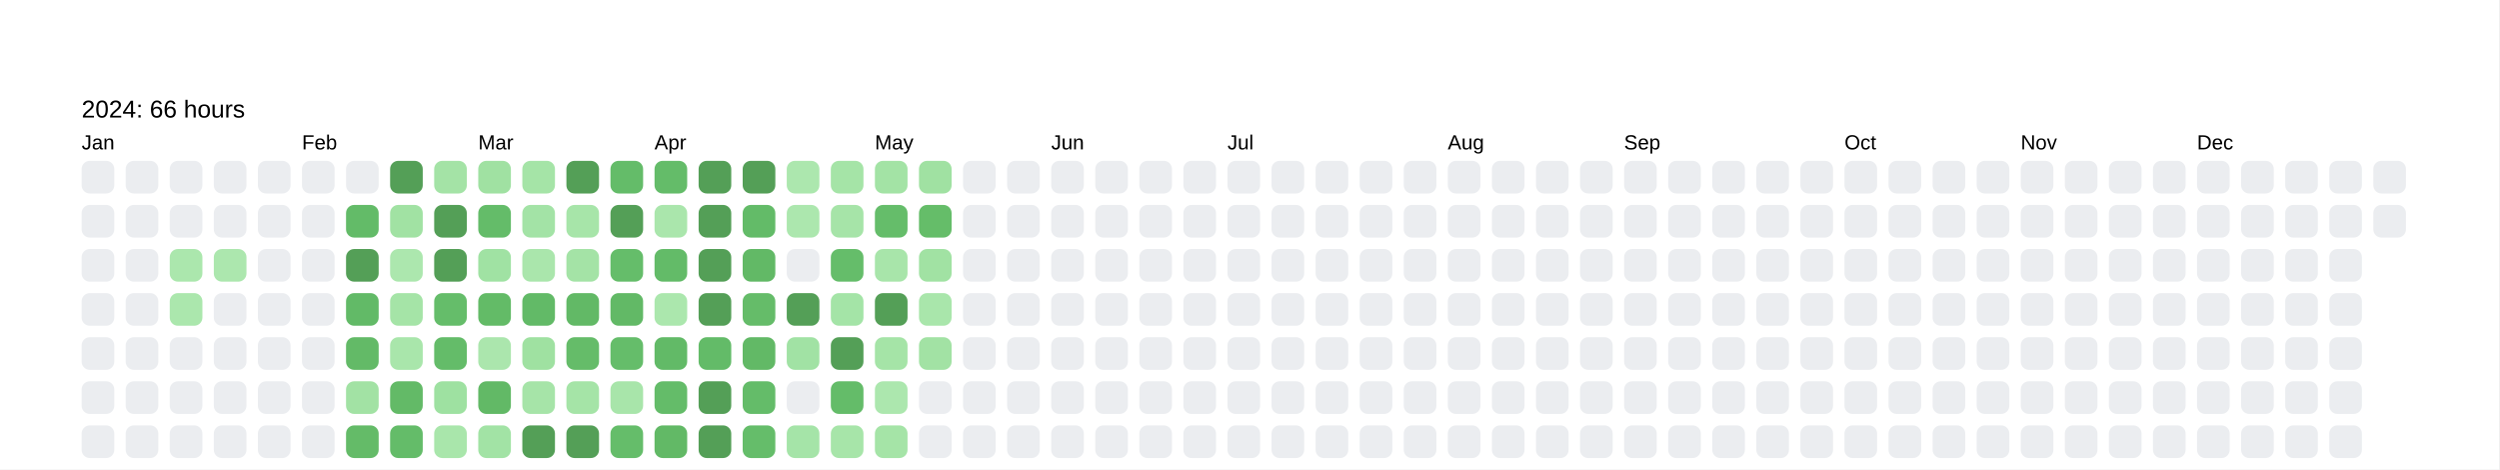
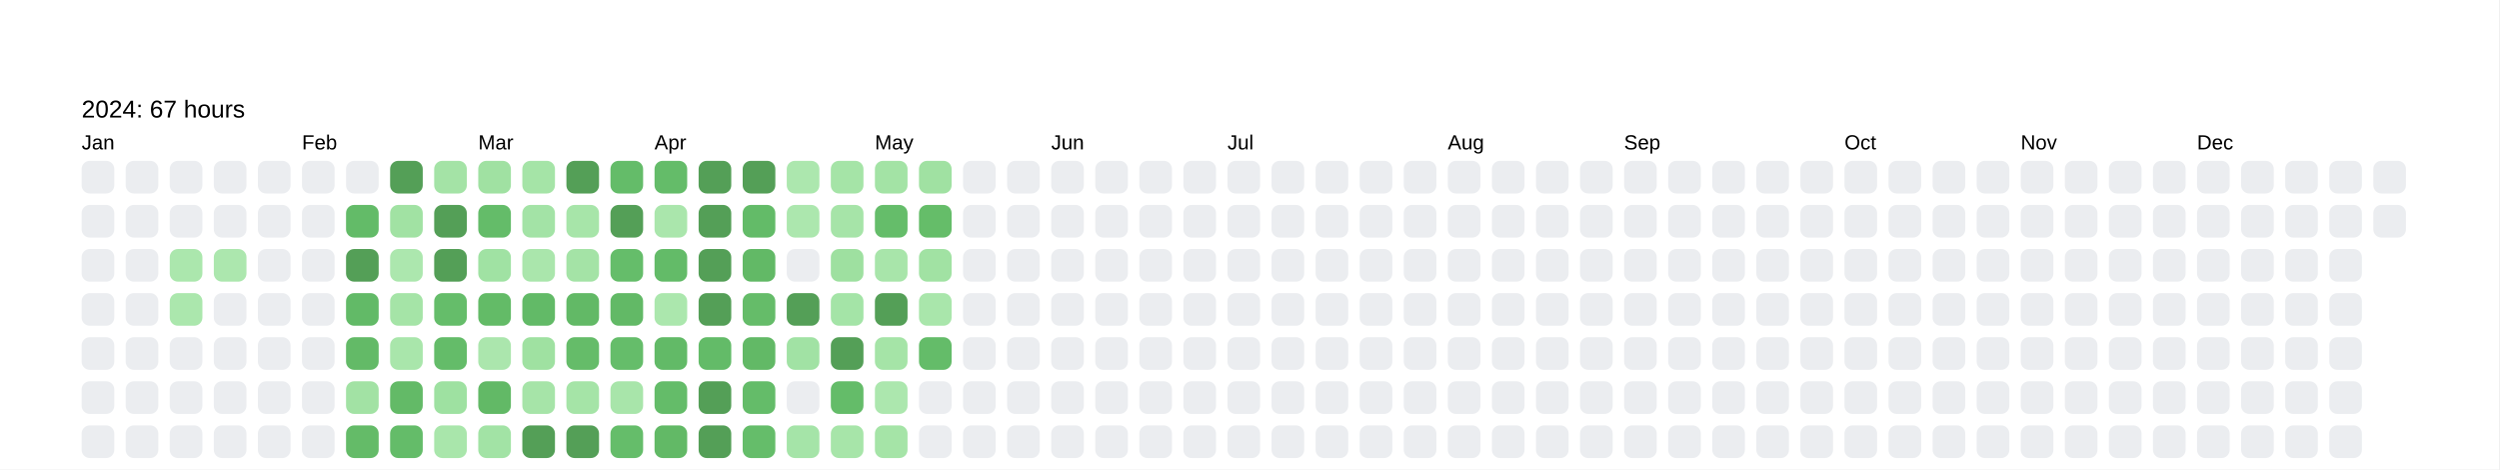
<svg xmlns="http://www.w3.org/2000/svg" baseProfile="full" height="57.5mm" version="1.1" viewBox="0,0,306.2,57.5" width="306.2mm">
  <defs />
  <rect fill="#FFFFFF" height="57.5" width="306.2" x="0" y="0" />
  <text fill="#000000" style="font-size:6px; font-family:Arial; font-weight:bold;" x="10" y="10" />
-   <text fill="#000000" style="font-size:3px; font-family:Arial;" x="10" y="14.4">2024: 66 hours</text>
+   <text fill="#000000" style="font-size:3px; font-family:Arial;" x="10" y="14.4">2024: 67 hours</text>
  <text fill="#000000" style="font-size:2.5px; font-family:Arial" x="10" y="18.3">Jan</text>
  <rect fill="#EBEDF0" height="4" rx="1" ry="1" width="4" x="10" y="19.7" />
  <rect fill="#EBEDF0" height="4" rx="1" ry="1" width="4" x="10" y="25.1" />
  <rect fill="#EBEDF0" height="4" rx="1" ry="1" width="4" x="10" y="30.5" />
  <rect fill="#EBEDF0" height="4" rx="1" ry="1" width="4" x="10" y="35.9" />
  <rect fill="#EBEDF0" height="4" rx="1" ry="1" width="4" x="10" y="41.3" />
  <rect fill="#EBEDF0" height="4" rx="1" ry="1" width="4" x="10" y="46.7" />
  <rect fill="#EBEDF0" height="4" rx="1" ry="1" width="4" x="10" y="52.1" />
  <rect fill="#EBEDF0" height="4" rx="1" ry="1" width="4" x="15.4" y="19.7" />
  <rect fill="#EBEDF0" height="4" rx="1" ry="1" width="4" x="15.4" y="25.1" />
  <rect fill="#EBEDF0" height="4" rx="1" ry="1" width="4" x="15.4" y="30.5" />
  <rect fill="#EBEDF0" height="4" rx="1" ry="1" width="4" x="15.4" y="35.9" />
  <rect fill="#EBEDF0" height="4" rx="1" ry="1" width="4" x="15.4" y="41.3" />
  <rect fill="#EBEDF0" height="4" rx="1" ry="1" width="4" x="15.4" y="46.7" />
  <rect fill="#EBEDF0" height="4" rx="1" ry="1" width="4" x="15.4" y="52.1" />
  <rect fill="#EBEDF0" height="4" rx="1" ry="1" width="4" x="20.8" y="19.7" />
  <rect fill="#EBEDF0" height="4" rx="1" ry="1" width="4" x="20.8" y="25.1" />
  <rect fill="#abe7ad" height="4" rx="1" ry="1" width="4" x="20.8" y="30.5" />
  <rect fill="#abe7ad" height="4" rx="1" ry="1" width="4" x="20.8" y="35.9" />
  <rect fill="#EBEDF0" height="4" rx="1" ry="1" width="4" x="20.8" y="41.3" />
  <rect fill="#EBEDF0" height="4" rx="1" ry="1" width="4" x="20.8" y="46.7" />
  <rect fill="#EBEDF0" height="4" rx="1" ry="1" width="4" x="20.8" y="52.1" />
  <rect fill="#EBEDF0" height="4" rx="1" ry="1" width="4" x="26.2" y="19.7" />
  <rect fill="#EBEDF0" height="4" rx="1" ry="1" width="4" x="26.2" y="25.1" />
  <rect fill="#ace7ae" height="4" rx="1" ry="1" width="4" x="26.2" y="30.5" />
  <rect fill="#EBEDF0" height="4" rx="1" ry="1" width="4" x="26.2" y="35.9" />
  <rect fill="#EBEDF0" height="4" rx="1" ry="1" width="4" x="26.2" y="41.3" />
  <rect fill="#EBEDF0" height="4" rx="1" ry="1" width="4" x="26.2" y="46.7" />
  <rect fill="#EBEDF0" height="4" rx="1" ry="1" width="4" x="26.2" y="52.1" />
  <rect fill="#EBEDF0" height="4" rx="1" ry="1" width="4" x="31.6" y="19.7" />
  <rect fill="#EBEDF0" height="4" rx="1" ry="1" width="4" x="31.6" y="25.1" />
  <rect fill="#EBEDF0" height="4" rx="1" ry="1" width="4" x="31.6" y="30.5" />
  <rect fill="#EBEDF0" height="4" rx="1" ry="1" width="4" x="31.6" y="35.9" />
  <rect fill="#EBEDF0" height="4" rx="1" ry="1" width="4" x="31.6" y="41.3" />
  <rect fill="#EBEDF0" height="4" rx="1" ry="1" width="4" x="31.6" y="46.7" />
  <rect fill="#EBEDF0" height="4" rx="1" ry="1" width="4" x="31.6" y="52.1" />
  <text fill="#000000" style="font-size:2.5px; font-family:Arial" x="37.0" y="18.3">Feb</text>
  <rect fill="#EBEDF0" height="4" rx="1" ry="1" width="4" x="37.0" y="19.7" />
  <rect fill="#EBEDF0" height="4" rx="1" ry="1" width="4" x="37.0" y="25.1" />
  <rect fill="#EBEDF0" height="4" rx="1" ry="1" width="4" x="37.0" y="30.5" />
  <rect fill="#EBEDF0" height="4" rx="1" ry="1" width="4" x="37.0" y="35.9" />
  <rect fill="#EBEDF0" height="4" rx="1" ry="1" width="4" x="37.0" y="41.3" />
  <rect fill="#EBEDF0" height="4" rx="1" ry="1" width="4" x="37.0" y="46.7" />
  <rect fill="#EBEDF0" height="4" rx="1" ry="1" width="4" x="37.0" y="52.1" />
  <rect fill="#EBEDF0" height="4" rx="1" ry="1" width="4" x="42.4" y="19.7" />
  <rect fill="#63bb68" height="4" rx="1" ry="1" width="4" x="42.4" y="25.1" />
  <rect fill="#549F57" height="4" rx="1" ry="1" width="4" x="42.4" y="30.5" />
  <rect fill="#62ba67" height="4" rx="1" ry="1" width="4" x="42.4" y="35.9" />
  <rect fill="#63ba67" height="4" rx="1" ry="1" width="4" x="42.4" y="41.3" />
  <rect fill="#a2e2a4" height="4" rx="1" ry="1" width="4" x="42.4" y="46.7" />
  <rect fill="#64bb68" height="4" rx="1" ry="1" width="4" x="42.4" y="52.1" />
  <rect fill="#549F57" height="4" rx="1" ry="1" width="4" x="47.8" y="19.7" />
  <rect fill="#a1e2a3" height="4" rx="1" ry="1" width="4" x="47.8" y="25.1" />
  <rect fill="#ace7ae" height="4" rx="1" ry="1" width="4" x="47.8" y="30.5" />
  <rect fill="#a5e4a7" height="4" rx="1" ry="1" width="4" x="47.8" y="35.9" />
  <rect fill="#a9e6ab" height="4" rx="1" ry="1" width="4" x="47.8" y="41.3" />
  <rect fill="#63ba67" height="4" rx="1" ry="1" width="4" x="47.8" y="46.7" />
  <rect fill="#64bc69" height="4" rx="1" ry="1" width="4" x="47.8" y="52.1" />
  <rect fill="#a4e3a6" height="4" rx="1" ry="1" width="4" x="53.2" y="19.7" />
  <rect fill="#549F57" height="4" rx="1" ry="1" width="4" x="53.2" y="25.1" />
  <rect fill="#549F57" height="4" rx="1" ry="1" width="4" x="53.2" y="30.5" />
  <rect fill="#65bd6a" height="4" rx="1" ry="1" width="4" x="53.2" y="35.9" />
  <rect fill="#64bc69" height="4" rx="1" ry="1" width="4" x="53.2" y="41.3" />
  <rect fill="#9ee1a1" height="4" rx="1" ry="1" width="4" x="53.2" y="46.7" />
  <rect fill="#a9e6ab" height="4" rx="1" ry="1" width="4" x="53.2" y="52.1" />
  <text fill="#000000" style="font-size:2.5px; font-family:Arial" x="58.6" y="18.3">Mar</text>
  <rect fill="#a0e1a2" height="4" rx="1" ry="1" width="4" x="58.6" y="19.7" />
  <rect fill="#64bc69" height="4" rx="1" ry="1" width="4" x="58.6" y="25.1" />
  <rect fill="#a0e2a3" height="4" rx="1" ry="1" width="4" x="58.6" y="30.5" />
  <rect fill="#63bb67" height="4" rx="1" ry="1" width="4" x="58.6" y="35.9" />
  <rect fill="#abe6ad" height="4" rx="1" ry="1" width="4" x="58.6" y="41.3" />
  <rect fill="#62b966" height="4" rx="1" ry="1" width="4" x="58.6" y="46.7" />
  <rect fill="#a2e3a5" height="4" rx="1" ry="1" width="4" x="58.6" y="52.1" />
  <rect fill="#a5e4a7" height="4" rx="1" ry="1" width="4" x="64" y="19.7" />
  <rect fill="#a3e3a6" height="4" rx="1" ry="1" width="4" x="64" y="25.1" />
  <rect fill="#aae6ac" height="4" rx="1" ry="1" width="4" x="64" y="30.5" />
  <rect fill="#62ba67" height="4" rx="1" ry="1" width="4" x="64" y="35.9" />
  <rect fill="#9fe1a1" height="4" rx="1" ry="1" width="4" x="64" y="41.3" />
  <rect fill="#a6e4a8" height="4" rx="1" ry="1" width="4" x="64" y="46.7" />
  <rect fill="#549F57" height="4" rx="1" ry="1" width="4" x="64" y="52.1" />
  <rect fill="#549F57" height="4" rx="1" ry="1" width="4" x="69.4" y="19.7" />
  <rect fill="#a7e5a9" height="4" rx="1" ry="1" width="4" x="69.4" y="25.1" />
  <rect fill="#a4e3a6" height="4" rx="1" ry="1" width="4" x="69.4" y="30.5" />
  <rect fill="#62b966" height="4" rx="1" ry="1" width="4" x="69.4" y="35.9" />
  <rect fill="#65bc69" height="4" rx="1" ry="1" width="4" x="69.4" y="41.3" />
  <rect fill="#a5e4a7" height="4" rx="1" ry="1" width="4" x="69.4" y="46.7" />
  <rect fill="#549F57" height="4" rx="1" ry="1" width="4" x="69.4" y="52.1" />
  <rect fill="#64bc69" height="4" rx="1" ry="1" width="4" x="74.8" y="19.7" />
  <rect fill="#549F57" height="4" rx="1" ry="1" width="4" x="74.8" y="25.1" />
  <rect fill="#65bd6a" height="4" rx="1" ry="1" width="4" x="74.8" y="30.5" />
  <rect fill="#62b966" height="4" rx="1" ry="1" width="4" x="74.8" y="35.9" />
  <rect fill="#65bd6a" height="4" rx="1" ry="1" width="4" x="74.8" y="41.3" />
  <rect fill="#a8e5aa" height="4" rx="1" ry="1" width="4" x="74.8" y="46.7" />
  <rect fill="#65bd6a" height="4" rx="1" ry="1" width="4" x="74.8" y="52.1" />
  <text fill="#000000" style="font-size:2.5px; font-family:Arial" x="80.2" y="18.3">Apr</text>
  <rect fill="#64bc69" height="4" rx="1" ry="1" width="4" x="80.2" y="19.7" />
  <rect fill="#aae6ac" height="4" rx="1" ry="1" width="4" x="80.2" y="25.1" />
  <rect fill="#63bb68" height="4" rx="1" ry="1" width="4" x="80.2" y="30.5" />
  <rect fill="#abe7ad" height="4" rx="1" ry="1" width="4" x="80.2" y="35.9" />
  <rect fill="#62ba67" height="4" rx="1" ry="1" width="4" x="80.2" y="41.3" />
  <rect fill="#64bc69" height="4" rx="1" ry="1" width="4" x="80.2" y="46.7" />
  <rect fill="#62b966" height="4" rx="1" ry="1" width="4" x="80.2" y="52.1" />
  <rect fill="#549F57" height="4" rx="1" ry="1" width="4" x="85.6" y="19.7" />
  <rect fill="#549F57" height="4" rx="1" ry="1" width="4" x="85.6" y="25.1" />
  <rect fill="#549F57" height="4" rx="1" ry="1" width="4" x="85.6" y="30.5" />
  <rect fill="#549F57" height="4" rx="1" ry="1" width="4" x="85.6" y="35.9" />
  <rect fill="#63bb68" height="4" rx="1" ry="1" width="4" x="85.6" y="41.3" />
  <rect fill="#549F57" height="4" rx="1" ry="1" width="4" x="85.6" y="46.7" />
  <rect fill="#549F57" height="4" rx="1" ry="1" width="4" x="85.6" y="52.1" />
  <rect fill="#549F57" height="4" rx="1" ry="1" width="4" x="91" y="19.7" />
  <rect fill="#63bb68" height="4" rx="1" ry="1" width="4" x="91" y="25.1" />
  <rect fill="#62b966" height="4" rx="1" ry="1" width="4" x="91" y="30.5" />
  <rect fill="#65bc69" height="4" rx="1" ry="1" width="4" x="91" y="35.9" />
  <rect fill="#62b966" height="4" rx="1" ry="1" width="4" x="91" y="41.3" />
  <rect fill="#64bc69" height="4" rx="1" ry="1" width="4" x="91" y="46.7" />
  <rect fill="#65bd6a" height="4" rx="1" ry="1" width="4" x="91" y="52.1" />
  <rect fill="#ace7ae" height="4" rx="1" ry="1" width="4" x="96.4" y="19.7" />
  <rect fill="#ace7ae" height="4" rx="1" ry="1" width="4" x="96.4" y="25.1" />
  <rect fill="#EBEDF0" height="4" rx="1" ry="1" width="4" x="96.4" y="30.5" />
  <rect fill="#549F57" height="4" rx="1" ry="1" width="4" x="96.4" y="35.9" />
  <rect fill="#a1e2a4" height="4" rx="1" ry="1" width="4" x="96.4" y="41.3" />
  <rect fill="#EBEDF0" height="4" rx="1" ry="1" width="4" x="96.4" y="46.7" />
  <rect fill="#a5e4a8" height="4" rx="1" ry="1" width="4" x="96.4" y="52.1" />
  <rect fill="#a5e4a7" height="4" rx="1" ry="1" width="4" x="101.8" y="19.7" />
  <rect fill="#a6e4a8" height="4" rx="1" ry="1" width="4" x="101.8" y="25.1" />
-   <rect fill="#65bd6a" height="4" rx="1" ry="1" width="4" x="101.8" y="30.5" />
+   <rect fill="#9ee0a0" height="4" rx="1" ry="1" width="4" x="101.8" y="30.5" />
  <rect fill="#a4e4a7" height="4" rx="1" ry="1" width="4" x="101.8" y="35.9" />
  <rect fill="#549F57" height="4" rx="1" ry="1" width="4" x="101.8" y="41.3" />
  <rect fill="#64bc69" height="4" rx="1" ry="1" width="4" x="101.8" y="46.7" />
  <rect fill="#a7e5a9" height="4" rx="1" ry="1" width="4" x="101.8" y="52.1" />
  <text fill="#000000" style="font-size:2.5px; font-family:Arial" x="107.2" y="18.3">May</text>
  <rect fill="#a3e3a5" height="4" rx="1" ry="1" width="4" x="107.2" y="19.7" />
  <rect fill="#65bd6a" height="4" rx="1" ry="1" width="4" x="107.2" y="25.1" />
  <rect fill="#a8e5aa" height="4" rx="1" ry="1" width="4" x="107.2" y="30.5" />
  <rect fill="#549F57" height="4" rx="1" ry="1" width="4" x="107.2" y="35.9" />
  <rect fill="#a5e4a7" height="4" rx="1" ry="1" width="4" x="107.2" y="41.3" />
  <rect fill="#ace7ae" height="4" rx="1" ry="1" width="4" x="107.2" y="46.7" />
  <rect fill="#a5e4a7" height="4" rx="1" ry="1" width="4" x="107.2" y="52.1" />
  <rect fill="#a0e1a2" height="4" rx="1" ry="1" width="4" x="112.6" y="19.7" />
  <rect fill="#65bd69" height="4" rx="1" ry="1" width="4" x="112.6" y="25.1" />
  <rect fill="#a1e2a3" height="4" rx="1" ry="1" width="4" x="112.6" y="30.5" />
  <rect fill="#a9e6ab" height="4" rx="1" ry="1" width="4" x="112.6" y="35.9" />
-   <rect fill="#a2e2a4" height="4" rx="1" ry="1" width="4" x="112.6" y="41.3" />
+   <rect fill="#64bc69" height="4" rx="1" ry="1" width="4" x="112.6" y="41.3" />
  <rect fill="#EBEDF0" height="4" rx="1" ry="1" width="4" x="112.6" y="46.7" />
  <rect fill="#EBEDF0" height="4" rx="1" ry="1" width="4" x="112.6" y="52.1" />
  <rect fill="#EBEDF0" height="4" rx="1" ry="1" width="4" x="118" y="19.7" />
  <rect fill="#EBEDF0" height="4" rx="1" ry="1" width="4" x="118" y="25.1" />
  <rect fill="#EBEDF0" height="4" rx="1" ry="1" width="4" x="118" y="30.5" />
  <rect fill="#EBEDF0" height="4" rx="1" ry="1" width="4" x="118" y="35.9" />
  <rect fill="#EBEDF0" height="4" rx="1" ry="1" width="4" x="118" y="41.3" />
  <rect fill="#EBEDF0" height="4" rx="1" ry="1" width="4" x="118" y="46.7" />
  <rect fill="#EBEDF0" height="4" rx="1" ry="1" width="4" x="118" y="52.1" />
  <rect fill="#EBEDF0" height="4" rx="1" ry="1" width="4" x="123.4" y="19.7" />
  <rect fill="#EBEDF0" height="4" rx="1" ry="1" width="4" x="123.4" y="25.1" />
  <rect fill="#EBEDF0" height="4" rx="1" ry="1" width="4" x="123.4" y="30.5" />
  <rect fill="#EBEDF0" height="4" rx="1" ry="1" width="4" x="123.4" y="35.9" />
  <rect fill="#EBEDF0" height="4" rx="1" ry="1" width="4" x="123.4" y="41.3" />
  <rect fill="#EBEDF0" height="4" rx="1" ry="1" width="4" x="123.4" y="46.7" />
  <rect fill="#EBEDF0" height="4" rx="1" ry="1" width="4" x="123.4" y="52.1" />
  <text fill="#000000" style="font-size:2.5px; font-family:Arial" x="128.8" y="18.3">Jun</text>
  <rect fill="#EBEDF0" height="4" rx="1" ry="1" width="4" x="128.8" y="19.7" />
  <rect fill="#EBEDF0" height="4" rx="1" ry="1" width="4" x="128.8" y="25.1" />
  <rect fill="#EBEDF0" height="4" rx="1" ry="1" width="4" x="128.8" y="30.5" />
  <rect fill="#EBEDF0" height="4" rx="1" ry="1" width="4" x="128.8" y="35.9" />
  <rect fill="#EBEDF0" height="4" rx="1" ry="1" width="4" x="128.8" y="41.3" />
  <rect fill="#EBEDF0" height="4" rx="1" ry="1" width="4" x="128.8" y="46.7" />
  <rect fill="#EBEDF0" height="4" rx="1" ry="1" width="4" x="128.8" y="52.1" />
  <rect fill="#EBEDF0" height="4" rx="1" ry="1" width="4" x="134.2" y="19.7" />
  <rect fill="#EBEDF0" height="4" rx="1" ry="1" width="4" x="134.2" y="25.1" />
  <rect fill="#EBEDF0" height="4" rx="1" ry="1" width="4" x="134.2" y="30.5" />
  <rect fill="#EBEDF0" height="4" rx="1" ry="1" width="4" x="134.2" y="35.9" />
  <rect fill="#EBEDF0" height="4" rx="1" ry="1" width="4" x="134.2" y="41.3" />
  <rect fill="#EBEDF0" height="4" rx="1" ry="1" width="4" x="134.2" y="46.7" />
  <rect fill="#EBEDF0" height="4" rx="1" ry="1" width="4" x="134.2" y="52.1" />
  <rect fill="#EBEDF0" height="4" rx="1" ry="1" width="4" x="139.6" y="19.7" />
  <rect fill="#EBEDF0" height="4" rx="1" ry="1" width="4" x="139.6" y="25.1" />
  <rect fill="#EBEDF0" height="4" rx="1" ry="1" width="4" x="139.6" y="30.5" />
  <rect fill="#EBEDF0" height="4" rx="1" ry="1" width="4" x="139.6" y="35.9" />
  <rect fill="#EBEDF0" height="4" rx="1" ry="1" width="4" x="139.6" y="41.3" />
  <rect fill="#EBEDF0" height="4" rx="1" ry="1" width="4" x="139.6" y="46.7" />
  <rect fill="#EBEDF0" height="4" rx="1" ry="1" width="4" x="139.6" y="52.1" />
  <rect fill="#EBEDF0" height="4" rx="1" ry="1" width="4" x="145" y="19.7" />
  <rect fill="#EBEDF0" height="4" rx="1" ry="1" width="4" x="145" y="25.1" />
  <rect fill="#EBEDF0" height="4" rx="1" ry="1" width="4" x="145" y="30.5" />
  <rect fill="#EBEDF0" height="4" rx="1" ry="1" width="4" x="145" y="35.9" />
  <rect fill="#EBEDF0" height="4" rx="1" ry="1" width="4" x="145" y="41.3" />
  <rect fill="#EBEDF0" height="4" rx="1" ry="1" width="4" x="145" y="46.7" />
  <rect fill="#EBEDF0" height="4" rx="1" ry="1" width="4" x="145" y="52.1" />
  <text fill="#000000" style="font-size:2.5px; font-family:Arial" x="150.4" y="18.3">Jul</text>
  <rect fill="#EBEDF0" height="4" rx="1" ry="1" width="4" x="150.4" y="19.7" />
  <rect fill="#EBEDF0" height="4" rx="1" ry="1" width="4" x="150.4" y="25.1" />
  <rect fill="#EBEDF0" height="4" rx="1" ry="1" width="4" x="150.4" y="30.5" />
  <rect fill="#EBEDF0" height="4" rx="1" ry="1" width="4" x="150.4" y="35.9" />
  <rect fill="#EBEDF0" height="4" rx="1" ry="1" width="4" x="150.4" y="41.3" />
  <rect fill="#EBEDF0" height="4" rx="1" ry="1" width="4" x="150.4" y="46.7" />
  <rect fill="#EBEDF0" height="4" rx="1" ry="1" width="4" x="150.4" y="52.1" />
  <rect fill="#EBEDF0" height="4" rx="1" ry="1" width="4" x="155.8" y="19.7" />
  <rect fill="#EBEDF0" height="4" rx="1" ry="1" width="4" x="155.8" y="25.1" />
  <rect fill="#EBEDF0" height="4" rx="1" ry="1" width="4" x="155.8" y="30.5" />
  <rect fill="#EBEDF0" height="4" rx="1" ry="1" width="4" x="155.8" y="35.9" />
  <rect fill="#EBEDF0" height="4" rx="1" ry="1" width="4" x="155.8" y="41.3" />
  <rect fill="#EBEDF0" height="4" rx="1" ry="1" width="4" x="155.8" y="46.7" />
  <rect fill="#EBEDF0" height="4" rx="1" ry="1" width="4" x="155.8" y="52.1" />
  <rect fill="#EBEDF0" height="4" rx="1" ry="1" width="4" x="161.2" y="19.7" />
  <rect fill="#EBEDF0" height="4" rx="1" ry="1" width="4" x="161.2" y="25.1" />
  <rect fill="#EBEDF0" height="4" rx="1" ry="1" width="4" x="161.2" y="30.5" />
  <rect fill="#EBEDF0" height="4" rx="1" ry="1" width="4" x="161.2" y="35.9" />
  <rect fill="#EBEDF0" height="4" rx="1" ry="1" width="4" x="161.2" y="41.3" />
  <rect fill="#EBEDF0" height="4" rx="1" ry="1" width="4" x="161.2" y="46.7" />
  <rect fill="#EBEDF0" height="4" rx="1" ry="1" width="4" x="161.2" y="52.1" />
  <rect fill="#EBEDF0" height="4" rx="1" ry="1" width="4" x="166.6" y="19.7" />
  <rect fill="#EBEDF0" height="4" rx="1" ry="1" width="4" x="166.6" y="25.1" />
  <rect fill="#EBEDF0" height="4" rx="1" ry="1" width="4" x="166.6" y="30.5" />
  <rect fill="#EBEDF0" height="4" rx="1" ry="1" width="4" x="166.6" y="35.9" />
  <rect fill="#EBEDF0" height="4" rx="1" ry="1" width="4" x="166.6" y="41.3" />
  <rect fill="#EBEDF0" height="4" rx="1" ry="1" width="4" x="166.6" y="46.7" />
  <rect fill="#EBEDF0" height="4" rx="1" ry="1" width="4" x="166.6" y="52.1" />
  <rect fill="#EBEDF0" height="4" rx="1" ry="1" width="4" x="172" y="19.7" />
  <rect fill="#EBEDF0" height="4" rx="1" ry="1" width="4" x="172" y="25.1" />
  <rect fill="#EBEDF0" height="4" rx="1" ry="1" width="4" x="172" y="30.5" />
  <rect fill="#EBEDF0" height="4" rx="1" ry="1" width="4" x="172" y="35.9" />
  <rect fill="#EBEDF0" height="4" rx="1" ry="1" width="4" x="172" y="41.3" />
  <rect fill="#EBEDF0" height="4" rx="1" ry="1" width="4" x="172" y="46.7" />
  <rect fill="#EBEDF0" height="4" rx="1" ry="1" width="4" x="172" y="52.1" />
  <text fill="#000000" style="font-size:2.5px; font-family:Arial" x="177.4" y="18.3">Aug</text>
  <rect fill="#EBEDF0" height="4" rx="1" ry="1" width="4" x="177.4" y="19.7" />
  <rect fill="#EBEDF0" height="4" rx="1" ry="1" width="4" x="177.4" y="25.1" />
  <rect fill="#EBEDF0" height="4" rx="1" ry="1" width="4" x="177.4" y="30.5" />
  <rect fill="#EBEDF0" height="4" rx="1" ry="1" width="4" x="177.4" y="35.9" />
  <rect fill="#EBEDF0" height="4" rx="1" ry="1" width="4" x="177.4" y="41.3" />
  <rect fill="#EBEDF0" height="4" rx="1" ry="1" width="4" x="177.4" y="46.7" />
  <rect fill="#EBEDF0" height="4" rx="1" ry="1" width="4" x="177.4" y="52.1" />
  <rect fill="#EBEDF0" height="4" rx="1" ry="1" width="4" x="182.8" y="19.7" />
  <rect fill="#EBEDF0" height="4" rx="1" ry="1" width="4" x="182.8" y="25.1" />
  <rect fill="#EBEDF0" height="4" rx="1" ry="1" width="4" x="182.8" y="30.5" />
  <rect fill="#EBEDF0" height="4" rx="1" ry="1" width="4" x="182.8" y="35.9" />
  <rect fill="#EBEDF0" height="4" rx="1" ry="1" width="4" x="182.8" y="41.3" />
  <rect fill="#EBEDF0" height="4" rx="1" ry="1" width="4" x="182.8" y="46.7" />
  <rect fill="#EBEDF0" height="4" rx="1" ry="1" width="4" x="182.8" y="52.1" />
  <rect fill="#EBEDF0" height="4" rx="1" ry="1" width="4" x="188.2" y="19.7" />
  <rect fill="#EBEDF0" height="4" rx="1" ry="1" width="4" x="188.2" y="25.1" />
  <rect fill="#EBEDF0" height="4" rx="1" ry="1" width="4" x="188.2" y="30.5" />
  <rect fill="#EBEDF0" height="4" rx="1" ry="1" width="4" x="188.2" y="35.9" />
  <rect fill="#EBEDF0" height="4" rx="1" ry="1" width="4" x="188.2" y="41.3" />
  <rect fill="#EBEDF0" height="4" rx="1" ry="1" width="4" x="188.2" y="46.7" />
  <rect fill="#EBEDF0" height="4" rx="1" ry="1" width="4" x="188.2" y="52.1" />
  <rect fill="#EBEDF0" height="4" rx="1" ry="1" width="4" x="193.6" y="19.7" />
  <rect fill="#EBEDF0" height="4" rx="1" ry="1" width="4" x="193.6" y="25.1" />
  <rect fill="#EBEDF0" height="4" rx="1" ry="1" width="4" x="193.6" y="30.5" />
  <rect fill="#EBEDF0" height="4" rx="1" ry="1" width="4" x="193.6" y="35.9" />
  <rect fill="#EBEDF0" height="4" rx="1" ry="1" width="4" x="193.6" y="41.3" />
  <rect fill="#EBEDF0" height="4" rx="1" ry="1" width="4" x="193.6" y="46.7" />
  <rect fill="#EBEDF0" height="4" rx="1" ry="1" width="4" x="193.6" y="52.1" />
  <text fill="#000000" style="font-size:2.5px; font-family:Arial" x="199" y="18.3">Sep</text>
  <rect fill="#EBEDF0" height="4" rx="1" ry="1" width="4" x="199" y="19.7" />
  <rect fill="#EBEDF0" height="4" rx="1" ry="1" width="4" x="199" y="25.1" />
  <rect fill="#EBEDF0" height="4" rx="1" ry="1" width="4" x="199" y="30.5" />
  <rect fill="#EBEDF0" height="4" rx="1" ry="1" width="4" x="199" y="35.9" />
  <rect fill="#EBEDF0" height="4" rx="1" ry="1" width="4" x="199" y="41.3" />
  <rect fill="#EBEDF0" height="4" rx="1" ry="1" width="4" x="199" y="46.7" />
  <rect fill="#EBEDF0" height="4" rx="1" ry="1" width="4" x="199" y="52.1" />
  <rect fill="#EBEDF0" height="4" rx="1" ry="1" width="4" x="204.4" y="19.7" />
  <rect fill="#EBEDF0" height="4" rx="1" ry="1" width="4" x="204.4" y="25.1" />
  <rect fill="#EBEDF0" height="4" rx="1" ry="1" width="4" x="204.4" y="30.5" />
  <rect fill="#EBEDF0" height="4" rx="1" ry="1" width="4" x="204.4" y="35.9" />
  <rect fill="#EBEDF0" height="4" rx="1" ry="1" width="4" x="204.4" y="41.3" />
  <rect fill="#EBEDF0" height="4" rx="1" ry="1" width="4" x="204.4" y="46.7" />
  <rect fill="#EBEDF0" height="4" rx="1" ry="1" width="4" x="204.4" y="52.1" />
  <rect fill="#EBEDF0" height="4" rx="1" ry="1" width="4" x="209.8" y="19.7" />
  <rect fill="#EBEDF0" height="4" rx="1" ry="1" width="4" x="209.8" y="25.1" />
  <rect fill="#EBEDF0" height="4" rx="1" ry="1" width="4" x="209.8" y="30.5" />
  <rect fill="#EBEDF0" height="4" rx="1" ry="1" width="4" x="209.8" y="35.9" />
  <rect fill="#EBEDF0" height="4" rx="1" ry="1" width="4" x="209.8" y="41.3" />
  <rect fill="#EBEDF0" height="4" rx="1" ry="1" width="4" x="209.8" y="46.7" />
  <rect fill="#EBEDF0" height="4" rx="1" ry="1" width="4" x="209.8" y="52.1" />
  <rect fill="#EBEDF0" height="4" rx="1" ry="1" width="4" x="215.2" y="19.7" />
  <rect fill="#EBEDF0" height="4" rx="1" ry="1" width="4" x="215.2" y="25.1" />
  <rect fill="#EBEDF0" height="4" rx="1" ry="1" width="4" x="215.2" y="30.5" />
  <rect fill="#EBEDF0" height="4" rx="1" ry="1" width="4" x="215.2" y="35.9" />
  <rect fill="#EBEDF0" height="4" rx="1" ry="1" width="4" x="215.2" y="41.3" />
  <rect fill="#EBEDF0" height="4" rx="1" ry="1" width="4" x="215.2" y="46.7" />
  <rect fill="#EBEDF0" height="4" rx="1" ry="1" width="4" x="215.2" y="52.1" />
  <rect fill="#EBEDF0" height="4" rx="1" ry="1" width="4" x="220.6" y="19.7" />
  <rect fill="#EBEDF0" height="4" rx="1" ry="1" width="4" x="220.6" y="25.1" />
  <rect fill="#EBEDF0" height="4" rx="1" ry="1" width="4" x="220.6" y="30.5" />
  <rect fill="#EBEDF0" height="4" rx="1" ry="1" width="4" x="220.6" y="35.9" />
  <rect fill="#EBEDF0" height="4" rx="1" ry="1" width="4" x="220.6" y="41.3" />
  <rect fill="#EBEDF0" height="4" rx="1" ry="1" width="4" x="220.6" y="46.7" />
  <rect fill="#EBEDF0" height="4" rx="1" ry="1" width="4" x="220.6" y="52.1" />
  <text fill="#000000" style="font-size:2.5px; font-family:Arial" x="226" y="18.3">Oct</text>
  <rect fill="#EBEDF0" height="4" rx="1" ry="1" width="4" x="226" y="19.7" />
  <rect fill="#EBEDF0" height="4" rx="1" ry="1" width="4" x="226" y="25.1" />
  <rect fill="#EBEDF0" height="4" rx="1" ry="1" width="4" x="226" y="30.5" />
  <rect fill="#EBEDF0" height="4" rx="1" ry="1" width="4" x="226" y="35.9" />
  <rect fill="#EBEDF0" height="4" rx="1" ry="1" width="4" x="226" y="41.3" />
  <rect fill="#EBEDF0" height="4" rx="1" ry="1" width="4" x="226" y="46.7" />
  <rect fill="#EBEDF0" height="4" rx="1" ry="1" width="4" x="226" y="52.1" />
  <rect fill="#EBEDF0" height="4" rx="1" ry="1" width="4" x="231.4" y="19.7" />
  <rect fill="#EBEDF0" height="4" rx="1" ry="1" width="4" x="231.4" y="25.1" />
  <rect fill="#EBEDF0" height="4" rx="1" ry="1" width="4" x="231.4" y="30.5" />
  <rect fill="#EBEDF0" height="4" rx="1" ry="1" width="4" x="231.4" y="35.9" />
  <rect fill="#EBEDF0" height="4" rx="1" ry="1" width="4" x="231.4" y="41.3" />
  <rect fill="#EBEDF0" height="4" rx="1" ry="1" width="4" x="231.4" y="46.7" />
  <rect fill="#EBEDF0" height="4" rx="1" ry="1" width="4" x="231.4" y="52.1" />
  <rect fill="#EBEDF0" height="4" rx="1" ry="1" width="4" x="236.8" y="19.7" />
  <rect fill="#EBEDF0" height="4" rx="1" ry="1" width="4" x="236.8" y="25.1" />
  <rect fill="#EBEDF0" height="4" rx="1" ry="1" width="4" x="236.8" y="30.5" />
  <rect fill="#EBEDF0" height="4" rx="1" ry="1" width="4" x="236.8" y="35.9" />
  <rect fill="#EBEDF0" height="4" rx="1" ry="1" width="4" x="236.8" y="41.3" />
  <rect fill="#EBEDF0" height="4" rx="1" ry="1" width="4" x="236.8" y="46.7" />
  <rect fill="#EBEDF0" height="4" rx="1" ry="1" width="4" x="236.8" y="52.1" />
  <rect fill="#EBEDF0" height="4" rx="1" ry="1" width="4" x="242.2" y="19.7" />
  <rect fill="#EBEDF0" height="4" rx="1" ry="1" width="4" x="242.2" y="25.1" />
  <rect fill="#EBEDF0" height="4" rx="1" ry="1" width="4" x="242.2" y="30.5" />
  <rect fill="#EBEDF0" height="4" rx="1" ry="1" width="4" x="242.2" y="35.9" />
  <rect fill="#EBEDF0" height="4" rx="1" ry="1" width="4" x="242.2" y="41.3" />
  <rect fill="#EBEDF0" height="4" rx="1" ry="1" width="4" x="242.2" y="46.7" />
  <rect fill="#EBEDF0" height="4" rx="1" ry="1" width="4" x="242.2" y="52.1" />
  <text fill="#000000" style="font-size:2.5px; font-family:Arial" x="247.6" y="18.3">Nov</text>
  <rect fill="#EBEDF0" height="4" rx="1" ry="1" width="4" x="247.6" y="19.7" />
  <rect fill="#EBEDF0" height="4" rx="1" ry="1" width="4" x="247.6" y="25.1" />
  <rect fill="#EBEDF0" height="4" rx="1" ry="1" width="4" x="247.6" y="30.5" />
  <rect fill="#EBEDF0" height="4" rx="1" ry="1" width="4" x="247.6" y="35.9" />
  <rect fill="#EBEDF0" height="4" rx="1" ry="1" width="4" x="247.6" y="41.3" />
  <rect fill="#EBEDF0" height="4" rx="1" ry="1" width="4" x="247.6" y="46.7" />
  <rect fill="#EBEDF0" height="4" rx="1" ry="1" width="4" x="247.6" y="52.1" />
  <rect fill="#EBEDF0" height="4" rx="1" ry="1" width="4" x="253" y="19.7" />
  <rect fill="#EBEDF0" height="4" rx="1" ry="1" width="4" x="253" y="25.1" />
  <rect fill="#EBEDF0" height="4" rx="1" ry="1" width="4" x="253" y="30.5" />
  <rect fill="#EBEDF0" height="4" rx="1" ry="1" width="4" x="253" y="35.9" />
  <rect fill="#EBEDF0" height="4" rx="1" ry="1" width="4" x="253" y="41.3" />
  <rect fill="#EBEDF0" height="4" rx="1" ry="1" width="4" x="253" y="46.7" />
  <rect fill="#EBEDF0" height="4" rx="1" ry="1" width="4" x="253" y="52.1" />
  <rect fill="#EBEDF0" height="4" rx="1" ry="1" width="4" x="258.4" y="19.7" />
  <rect fill="#EBEDF0" height="4" rx="1" ry="1" width="4" x="258.4" y="25.1" />
  <rect fill="#EBEDF0" height="4" rx="1" ry="1" width="4" x="258.4" y="30.5" />
  <rect fill="#EBEDF0" height="4" rx="1" ry="1" width="4" x="258.4" y="35.9" />
  <rect fill="#EBEDF0" height="4" rx="1" ry="1" width="4" x="258.4" y="41.3" />
  <rect fill="#EBEDF0" height="4" rx="1" ry="1" width="4" x="258.4" y="46.7" />
  <rect fill="#EBEDF0" height="4" rx="1" ry="1" width="4" x="258.4" y="52.1" />
  <rect fill="#EBEDF0" height="4" rx="1" ry="1" width="4" x="263.8" y="19.7" />
  <rect fill="#EBEDF0" height="4" rx="1" ry="1" width="4" x="263.8" y="25.1" />
  <rect fill="#EBEDF0" height="4" rx="1" ry="1" width="4" x="263.8" y="30.5" />
  <rect fill="#EBEDF0" height="4" rx="1" ry="1" width="4" x="263.8" y="35.9" />
  <rect fill="#EBEDF0" height="4" rx="1" ry="1" width="4" x="263.8" y="41.3" />
  <rect fill="#EBEDF0" height="4" rx="1" ry="1" width="4" x="263.8" y="46.7" />
  <rect fill="#EBEDF0" height="4" rx="1" ry="1" width="4" x="263.8" y="52.1" />
  <text fill="#000000" style="font-size:2.5px; font-family:Arial" x="269.2" y="18.3">Dec</text>
  <rect fill="#EBEDF0" height="4" rx="1" ry="1" width="4" x="269.2" y="19.7" />
  <rect fill="#EBEDF0" height="4" rx="1" ry="1" width="4" x="269.2" y="25.1" />
  <rect fill="#EBEDF0" height="4" rx="1" ry="1" width="4" x="269.2" y="30.5" />
  <rect fill="#EBEDF0" height="4" rx="1" ry="1" width="4" x="269.2" y="35.9" />
  <rect fill="#EBEDF0" height="4" rx="1" ry="1" width="4" x="269.2" y="41.3" />
  <rect fill="#EBEDF0" height="4" rx="1" ry="1" width="4" x="269.2" y="46.7" />
  <rect fill="#EBEDF0" height="4" rx="1" ry="1" width="4" x="269.2" y="52.1" />
  <rect fill="#EBEDF0" height="4" rx="1" ry="1" width="4" x="274.6" y="19.7" />
  <rect fill="#EBEDF0" height="4" rx="1" ry="1" width="4" x="274.6" y="25.1" />
  <rect fill="#EBEDF0" height="4" rx="1" ry="1" width="4" x="274.6" y="30.5" />
  <rect fill="#EBEDF0" height="4" rx="1" ry="1" width="4" x="274.6" y="35.9" />
  <rect fill="#EBEDF0" height="4" rx="1" ry="1" width="4" x="274.6" y="41.3" />
  <rect fill="#EBEDF0" height="4" rx="1" ry="1" width="4" x="274.6" y="46.7" />
  <rect fill="#EBEDF0" height="4" rx="1" ry="1" width="4" x="274.6" y="52.1" />
  <rect fill="#EBEDF0" height="4" rx="1" ry="1" width="4" x="280" y="19.7" />
  <rect fill="#EBEDF0" height="4" rx="1" ry="1" width="4" x="280" y="25.1" />
  <rect fill="#EBEDF0" height="4" rx="1" ry="1" width="4" x="280" y="30.5" />
  <rect fill="#EBEDF0" height="4" rx="1" ry="1" width="4" x="280" y="35.9" />
  <rect fill="#EBEDF0" height="4" rx="1" ry="1" width="4" x="280" y="41.3" />
  <rect fill="#EBEDF0" height="4" rx="1" ry="1" width="4" x="280" y="46.7" />
  <rect fill="#EBEDF0" height="4" rx="1" ry="1" width="4" x="280" y="52.1" />
  <rect fill="#EBEDF0" height="4" rx="1" ry="1" width="4" x="285.4" y="19.7" />
  <rect fill="#EBEDF0" height="4" rx="1" ry="1" width="4" x="285.4" y="25.1" />
  <rect fill="#EBEDF0" height="4" rx="1" ry="1" width="4" x="285.4" y="30.5" />
  <rect fill="#EBEDF0" height="4" rx="1" ry="1" width="4" x="285.4" y="35.9" />
  <rect fill="#EBEDF0" height="4" rx="1" ry="1" width="4" x="285.4" y="41.3" />
  <rect fill="#EBEDF0" height="4" rx="1" ry="1" width="4" x="285.4" y="46.7" />
  <rect fill="#EBEDF0" height="4" rx="1" ry="1" width="4" x="285.4" y="52.1" />
  <rect fill="#EBEDF0" height="4" rx="1" ry="1" width="4" x="290.8" y="19.7" />
  <rect fill="#EBEDF0" height="4" rx="1" ry="1" width="4" x="290.8" y="25.1" />
</svg>
